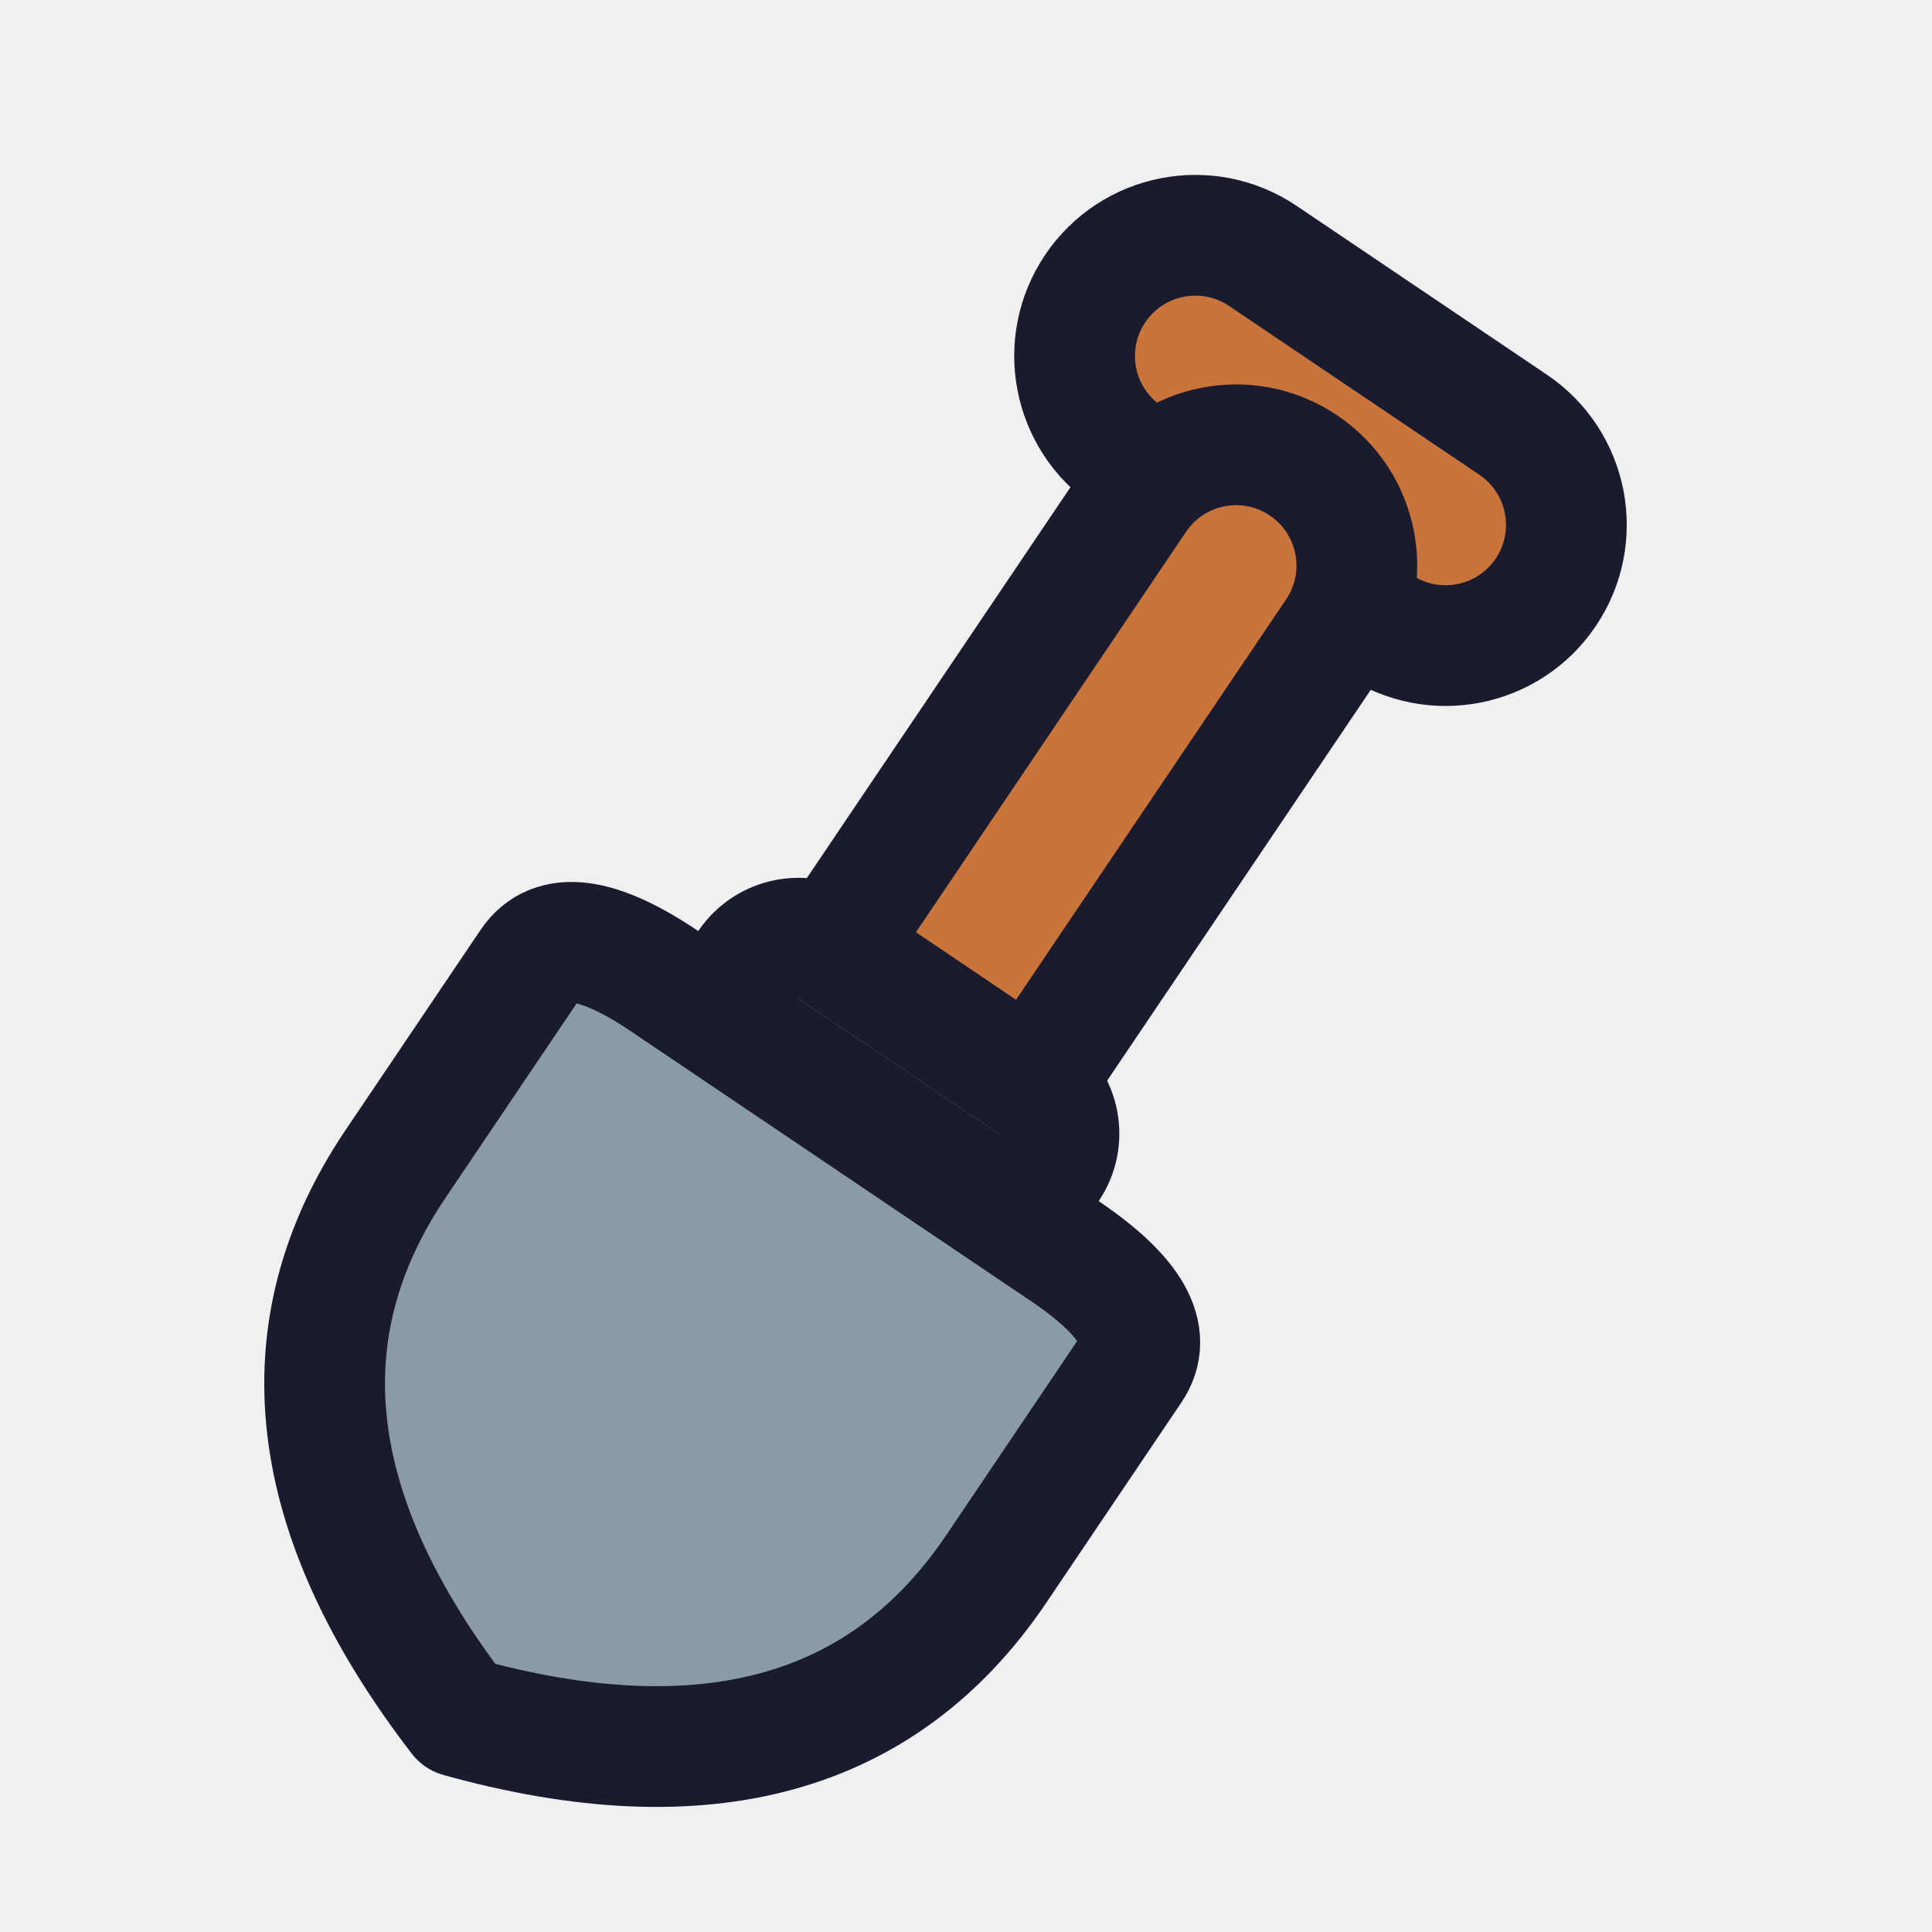
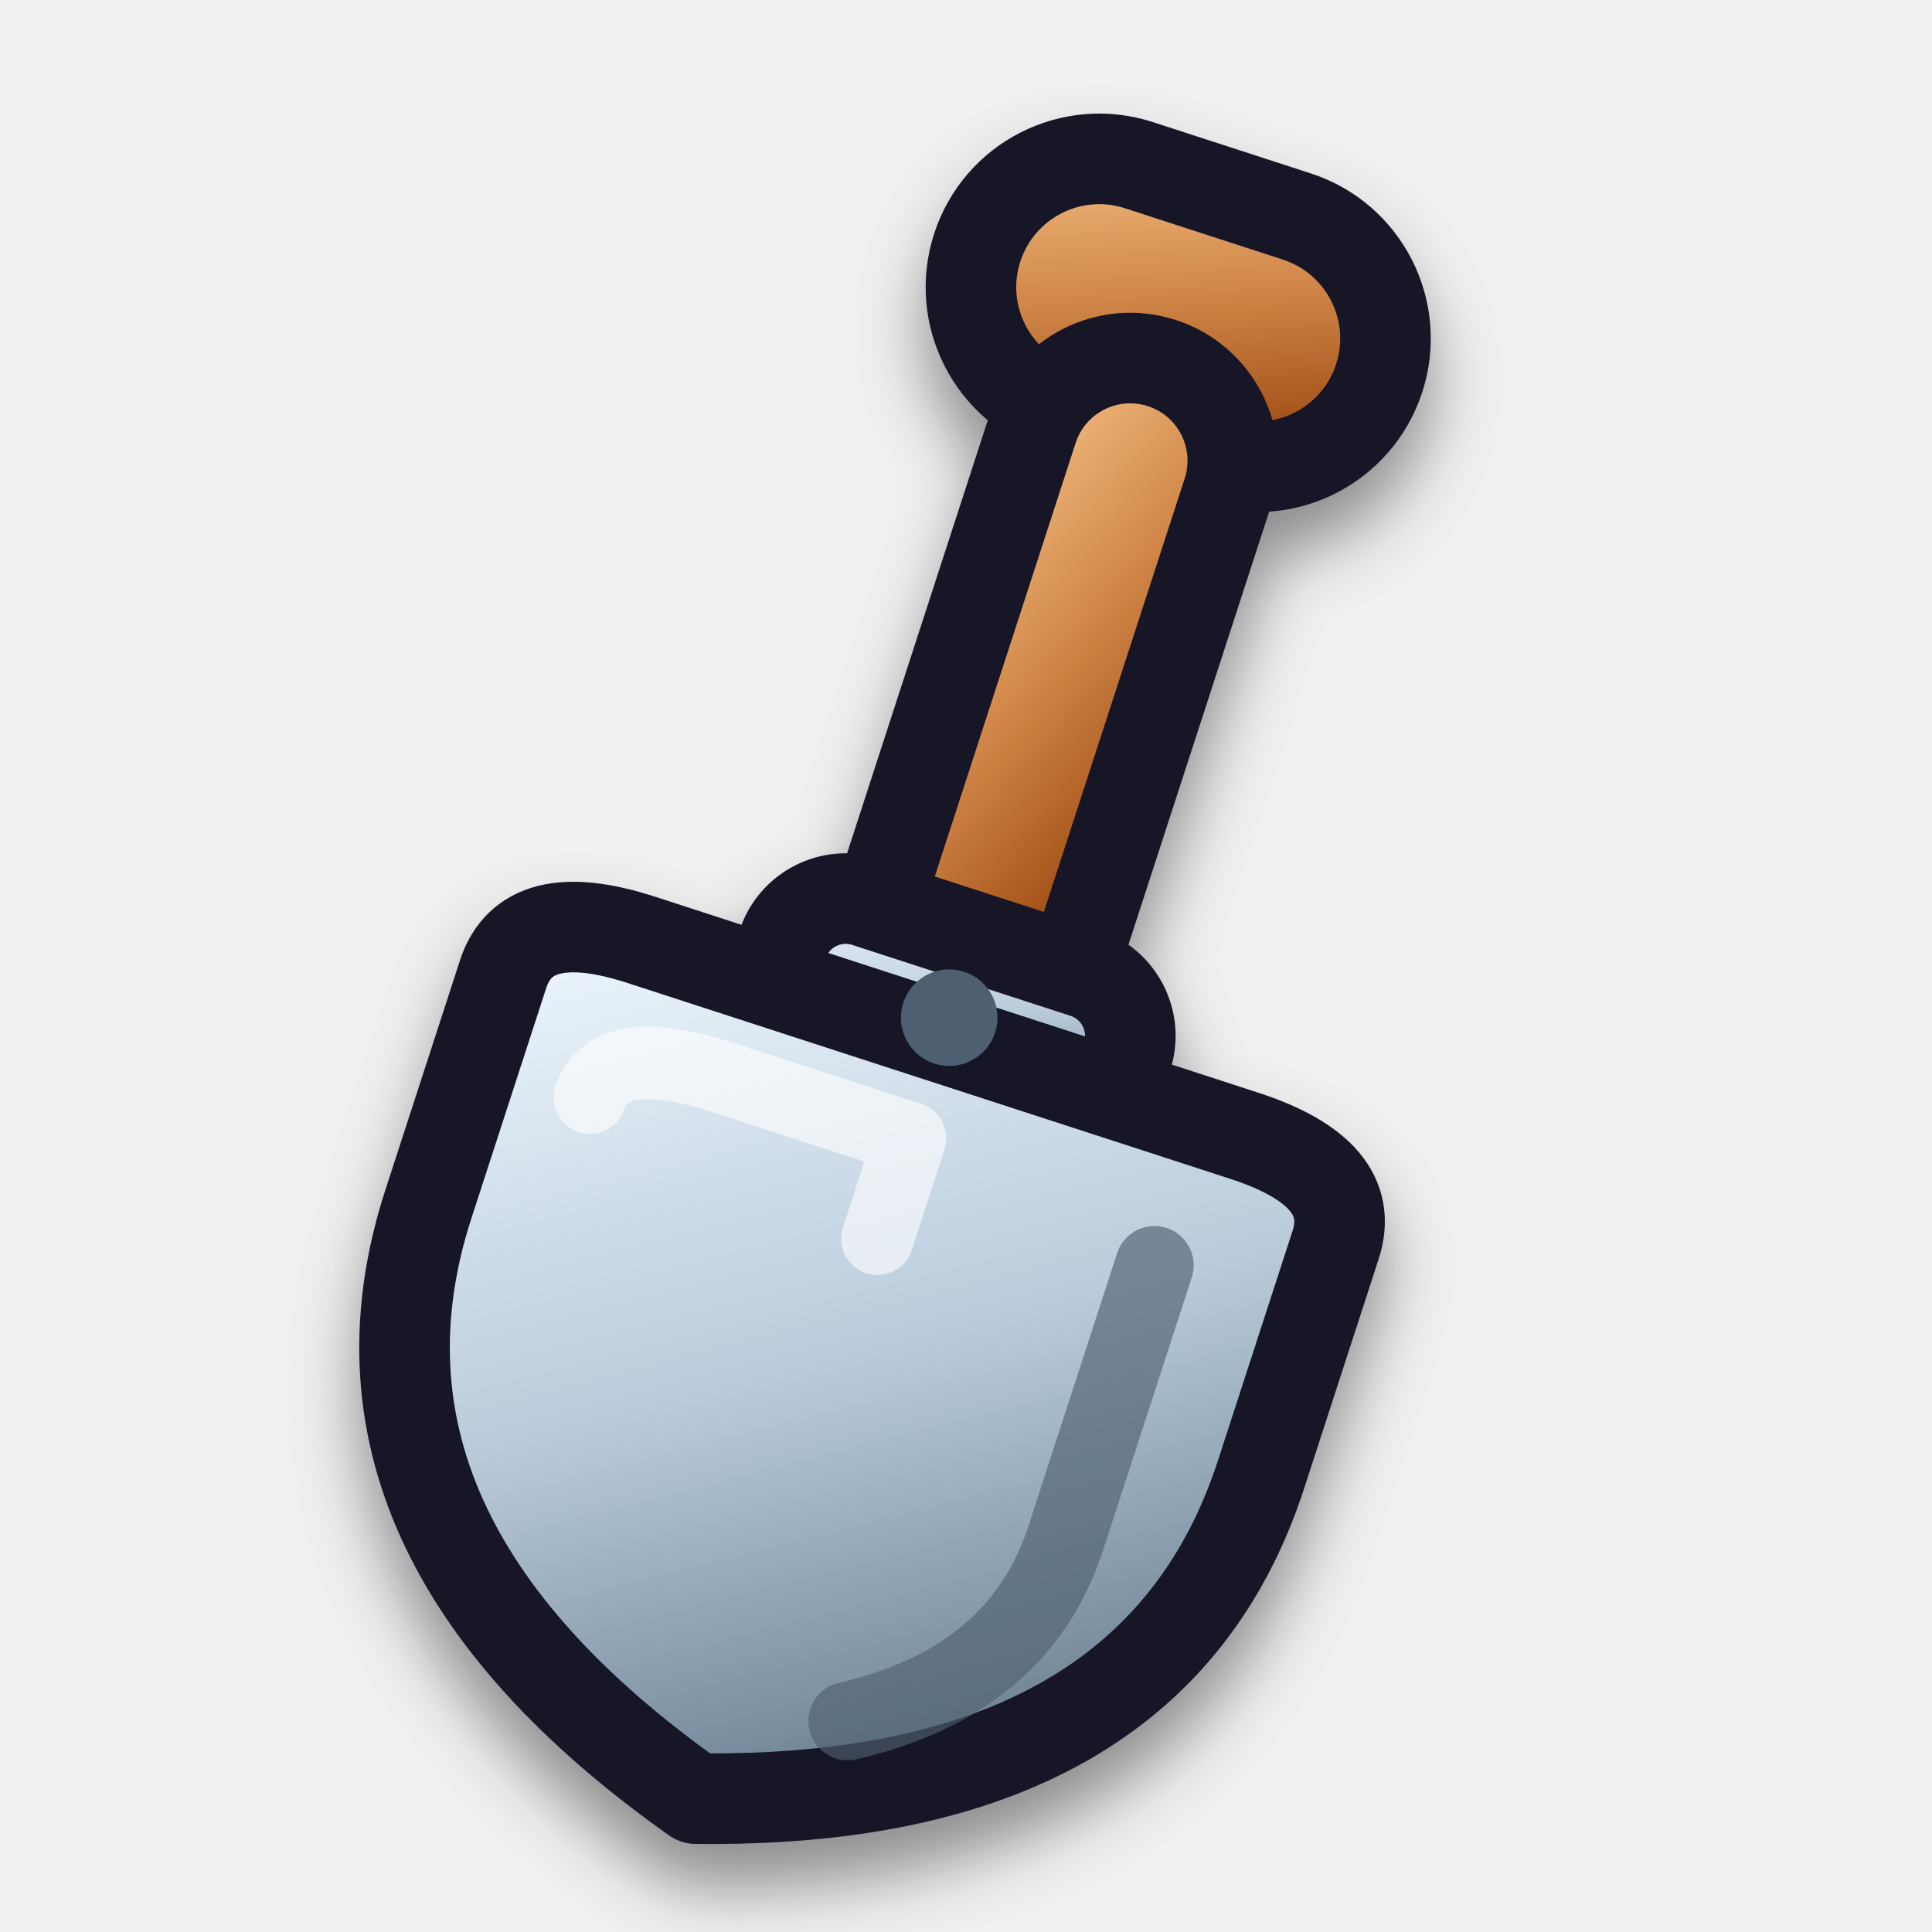
<svg xmlns="http://www.w3.org/2000/svg" viewBox="0 0 64 64" width="64" height="64">
-   <g transform="rotate(34 32 32)" stroke="#1b1b2f" stroke-width="4" stroke-linejoin="round">
-     <rect x="23" y="7" width="18" height="8" rx="4" fill="#c8743a" />
-     <rect x="28" y="12" width="8" height="26" rx="4" fill="#c8743a" />
-     <rect x="26" y="34" width="12" height="6" rx="2" fill="#8a9ba8" />
-     <path d="M20 40 Q20 38 24 38 H40 Q44 38 44 40 V48 Q44 58 32 62 Q20 58 20 48 Z" fill="#8a9ba8" />
+   <defs>
+     <linearGradient id="gold" x1="0.12" y1="0" x2="0.84" y2="1">
+       <stop offset="0" stop-color="#FFF6C4" />
+       <stop offset="0.25" stop-color="#FFDE72" />
+       <stop offset="0.55" stop-color="#FFC12E" />
+       <stop offset="0.8" stop-color="#EF9A08" />
+       <stop offset="1" stop-color="#B96800" />
+     </linearGradient>
+     <linearGradient id="goldTrim" x1="0" y1="0" x2="1" y2="1">
+       <stop offset="0" stop-color="#FFF3B0" />
+       <stop offset="0.5" stop-color="#FFC12E" />
+       <stop offset="1" stop-color="#8F5300" />
+     </linearGradient>
+     <radialGradient id="goldGloss" cx="0.34" cy="0.22" r="0.82">
+       <stop offset="0" stop-color="#FFFBE0" />
+       <stop offset="0.32" stop-color="#FFE58C" />
+       <stop offset="0.68" stop-color="#FFC12E" />
+       <stop offset="1" stop-color="#D98A00" />
+     </radialGradient>
+     <linearGradient id="bone" x1="0.16" y1="0" x2="0.82" y2="1">
+       <stop offset="0" stop-color="#FFFFFF" />
+       <stop offset="0.45" stop-color="#E7F1FA" />
+       <stop offset="0.8" stop-color="#B7C9DC" />
+       <stop offset="1" stop-color="#8FA4BA" />
+     </linearGradient>
+     <radialGradient id="tealOrb" cx="0.36" cy="0.3" r="0.82">
+       <stop offset="0" stop-color="#E8FFF9" />
+       <stop offset="0.3" stop-color="#7CFFE4" />
+       <stop offset="0.68" stop-color="#3BF0C8" />
+       <stop offset="1" stop-color="#0B8E78" />
+     </radialGradient>
+     <linearGradient id="teal" x1="0.1" y1="0" x2="0.9" y2="1">
+       <stop offset="0" stop-color="#D6FFF7" />
+       <stop offset="0.25" stop-color="#7CFFE4" />
+       <stop offset="0.6" stop-color="#3BF0C8" />
+       <stop offset="1" stop-color="#0E9C85" />
+     </linearGradient>
+     <linearGradient id="steel" x1="0.15" y1="0" x2="0.85" y2="1">
+       <stop offset="0" stop-color="#EAF3FA" />
+       <stop offset="0.45" stop-color="#B9CBDB" />
+       <stop offset="0.78" stop-color="#7C90A2" />
+       <stop offset="1" stop-color="#4E5F70" />
+     </linearGradient>
+     <linearGradient id="wood" x1="0.16" y1="0" x2="0.84" y2="1">
+       <stop offset="0" stop-color="#F2BC80" />
+       <stop offset="0.45" stop-color="#D08648" />
+       <stop offset="0.8" stop-color="#A9581F" />
+       <stop offset="1" stop-color="#7E3D12" />
+     </linearGradient>
+     <linearGradient id="violet" x1="0.12" y1="0" x2="0.88" y2="1">
+       <stop offset="0" stop-color="#D9C3FF" />
+       <stop offset="0.3" stop-color="#A57CFF" />
+       <stop offset="0.62" stop-color="#7C4DFF" />
+       <stop offset="1" stop-color="#43249B" />
+     </linearGradient>
+     <linearGradient id="green" x1="0.12" y1="0" x2="0.88" y2="1">
+       <stop offset="0" stop-color="#D6FFDF" />
+       <stop offset="0.3" stop-color="#7BF29B" />
+       <stop offset="0.62" stop-color="#4CD964" />
+       <stop offset="1" stop-color="#1E8C36" />
+     </linearGradient>
+     <linearGradient id="red" x1="0.12" y1="0" x2="0.88" y2="1">
+       <stop offset="0" stop-color="#FFD0D0" />
+       <stop offset="0.3" stop-color="#FF7A7A" />
+       <stop offset="0.6" stop-color="#FF4D4D" />
+       <stop offset="1" stop-color="#A81E2C" />
+     </linearGradient>
+     <linearGradient id="gloom" x1="0.14" y1="0" x2="0.86" y2="1">
+       <stop offset="0" stop-color="#B9A0EA" />
+       <stop offset="0.4" stop-color="#7A5BB8" />
+       <stop offset="0.75" stop-color="#4A2F66" />
+       <stop offset="1" stop-color="#251735" />
+     </linearGradient>
+     <linearGradient id="parchment" x1="0.14" y1="0" x2="0.86" y2="1">
+       <stop offset="0" stop-color="#FFF8E2" />
+       <stop offset="0.45" stop-color="#F0E2C2" />
+       <stop offset="0.8" stop-color="#CDB88E" />
+       <stop offset="1" stop-color="#A28858" />
+     </linearGradient>
+     <linearGradient id="ice" x1="0.16" y1="0" x2="0.84" y2="1">
+       <stop offset="0" stop-color="#F2FCFF" />
+       <stop offset="0.35" stop-color="#CFF3FF" />
+       <stop offset="0.7" stop-color="#9BE7FF" />
+       <stop offset="1" stop-color="#4FA9D8" />
+     </linearGradient>
+     <radialGradient id="coreGlow" cx="0.5" cy="0.5" r="0.5">
+       <stop offset="0" stop-color="#FFFFFF" />
+       <stop offset="0.45" stop-color="#D6FFF7" stop-opacity="0.9" />
+       <stop offset="0.75" stop-color="#7CFFE4" stop-opacity="0.45" />
+       <stop offset="1" stop-color="#3BF0C8" stop-opacity="0" />
+     </radialGradient>
+     <radialGradient id="tealGlow" cx="0.5" cy="0.5" r="0.5">
+       <stop offset="0" stop-color="#7CFFE4" stop-opacity="0.9" />
+       <stop offset="0.55" stop-color="#3BF0C8" stop-opacity="0.35" />
+       <stop offset="1" stop-color="#3BF0C8" stop-opacity="0" />
+     </radialGradient>
+     <filter id="ds" x="-40%" y="-40%" width="180%" height="190%">
+       <feDropShadow dx="0" dy="1.4" stdDeviation="1.1" flood-color="#05030C" flood-opacity="0.42" />
+     </filter>
+     <filter id="glowTeal" x="-90%" y="-90%" width="280%" height="280%">
+       <feDropShadow dx="0" dy="0" stdDeviation="2.2" flood-color="#3CF2FF" flood-opacity="0.85" />
+     </filter>
+   </defs>
+   <g filter="url(#ds)">
+     <g transform="rotate(18 32 32)" stroke-linejoin="round">
+       <rect x="25" y="5" width="14" height="8.5" rx="4.25" fill="url(#wood)" stroke="#141326" stroke-width="3" />
+       <rect x="28.6" y="11" width="6.8" height="23" rx="3.4" fill="url(#wood)" stroke="#141326" stroke-width="3" />
+       <rect x="26" y="31" width="12" height="6.5" rx="2.2" fill="url(#steel)" stroke="#141326" stroke-width="3" />
+       <path d="M 17.5 37 Q 17.5 34.5 21.5 34.5 H 42.5 Q 46.5 34.5 46.5 37 V 45 Q 46.5 56.5 32 61 Q 17.5 56.5 17.5 45 Z" fill="url(#steel)" stroke="#141326" stroke-width="3" />
+       <path d="M 21.5 40 Q 21.5 38 25.5 38 H 32 V 41.5" fill="none" stroke="#FFFFFF" stroke-width="2.4" stroke-linecap="round" opacity="0.6" />
+       <path d="M 41 39.5 V 49 Q 41 54 36 57" fill="none" stroke="#4E5F70" stroke-width="2.6" stroke-linecap="round" opacity="0.65" />
+       <circle cx="32" cy="33.8" r="1.6" fill="#4E5F70" stroke="none" />
+     </g>
  </g>
</svg>
